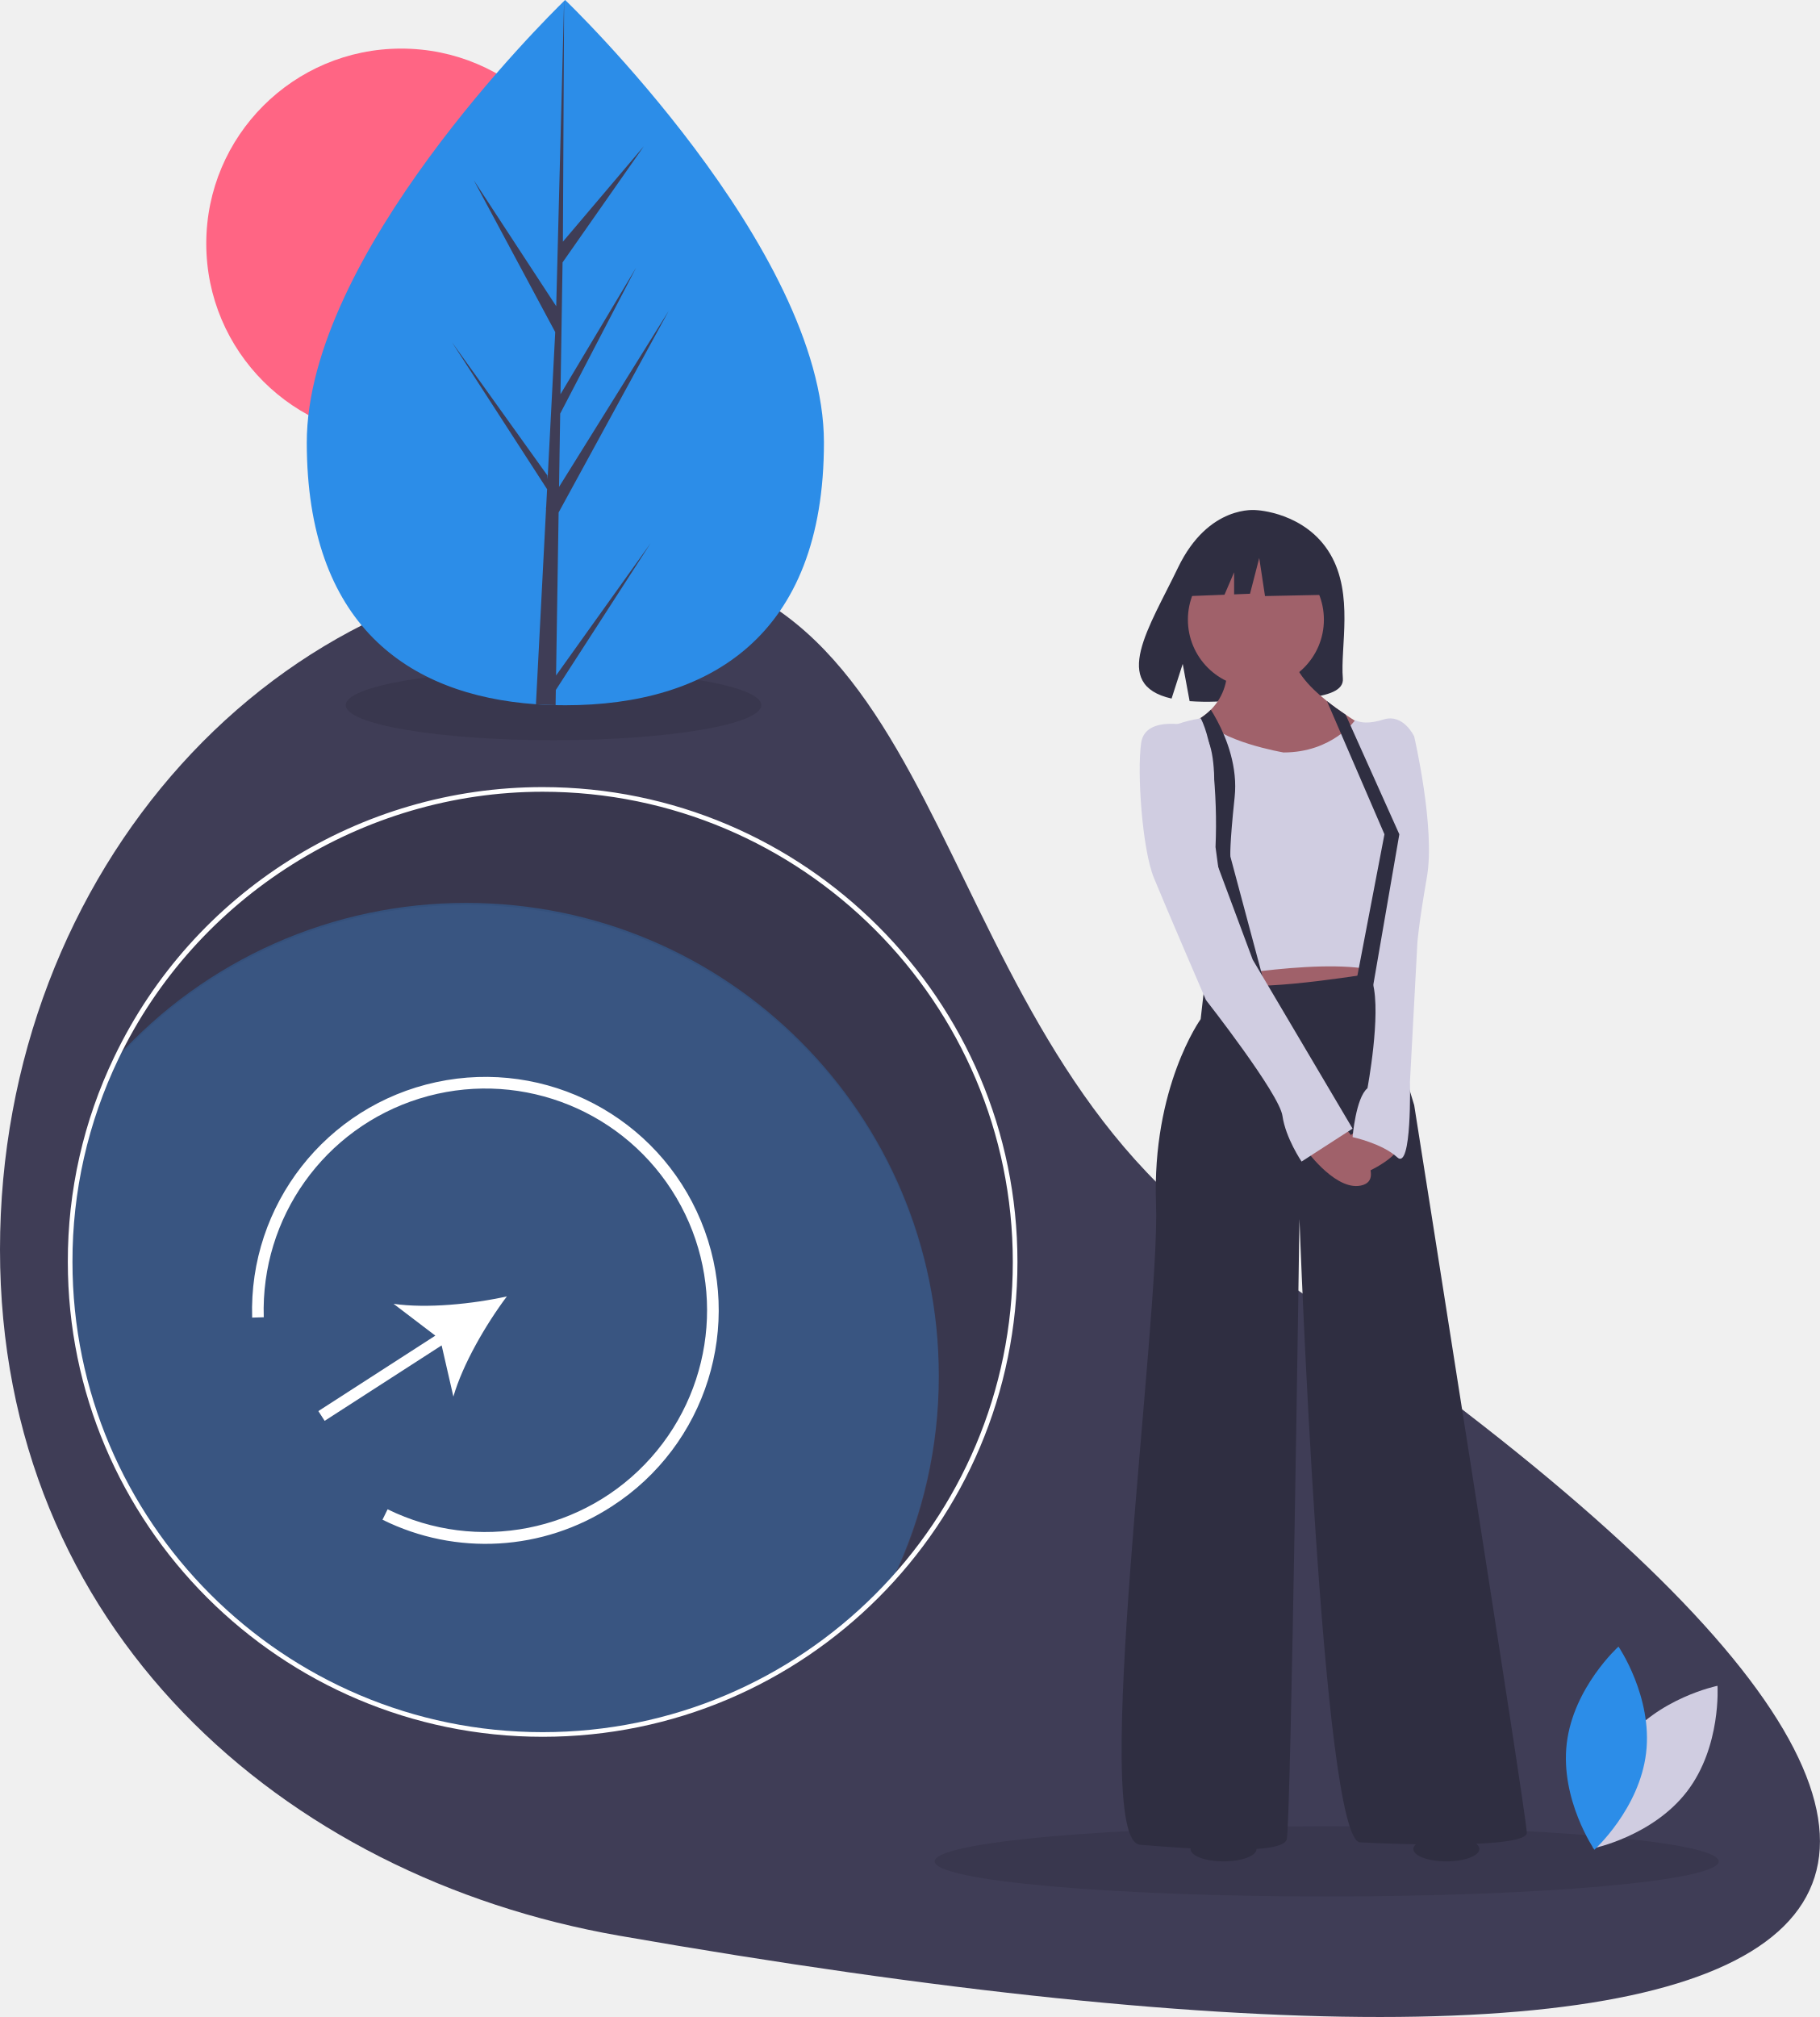
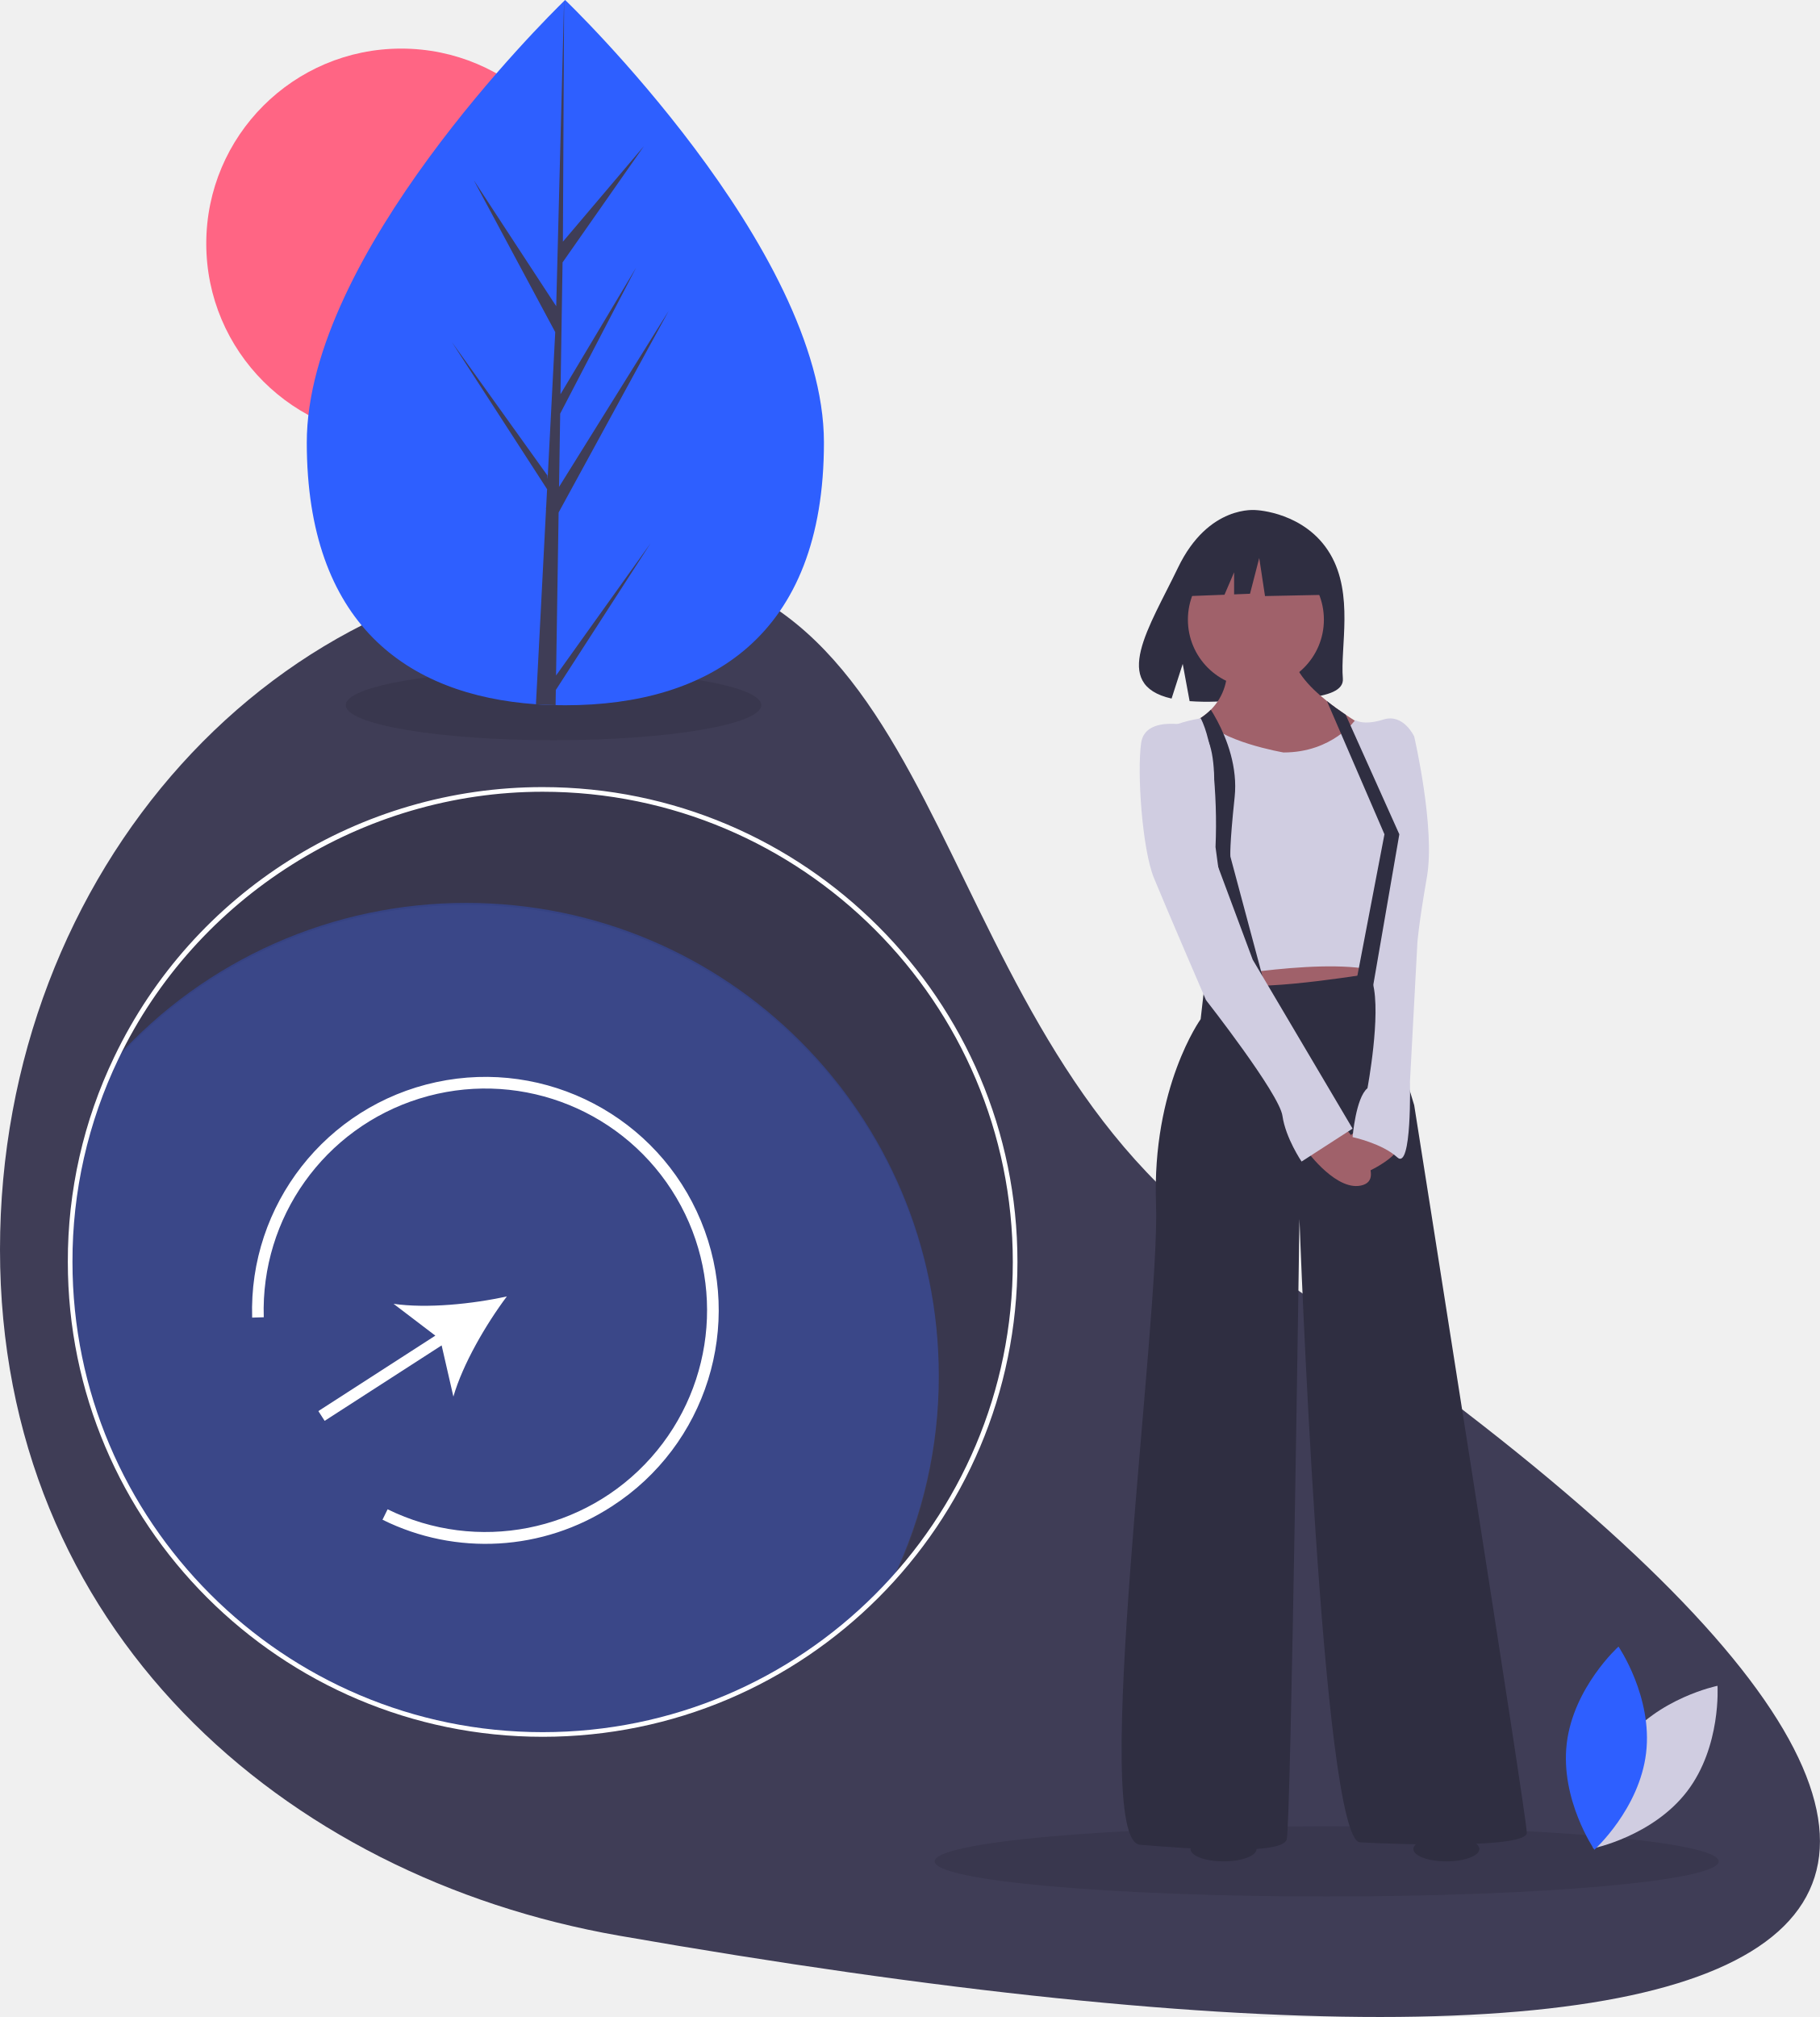
<svg xmlns="http://www.w3.org/2000/svg" id="b8ea24f2-0d0e-4134-9f6b-a081050070ad" data-name="Layer 1" width="783.928" height="868.734" viewBox="0 0 783.928 868.734">
  <path d="M741.277,553.829c427.439,285.996,288.519,392.565-266.62,295.504C329.606,823.973,208.036,717.032,208.036,553.829s119.37-295.504,266.62-295.504S605.636,463.073,741.277,553.829Z" transform="translate(-208.0361 -15.63315)" fill="#3f3d56" />
  <ellipse cx="571.456" cy="801.706" rx="168.859" ry="15.108" opacity="0.1" />
  <ellipse cx="238.428" cy="303.706" rx="89.5" ry="15.108" opacity="0.1" />
  <path d="M441.773,356.532A203.538,203.538,0,0,0,258.143,472.192,203.029,203.029,0,0,1,408.89,405.413c112.398,0,203.52,91.122,203.52,203.52a202.648,202.648,0,0,1-19.89,87.86,202.782,202.782,0,0,0,52.773-136.741C645.293,447.654,554.171,356.532,441.773,356.532Z" transform="translate(-208.0361 -15.63315)" opacity="0.1" />
-   <path d="M612.41,608.044a202.648,202.648,0,0,1-19.89,87.86,203.029,203.029,0,0,1-150.747,66.779c-112.398,0-203.52-91.122-203.52-203.52A202.648,202.648,0,0,1,258.143,471.303,203.029,203.029,0,0,1,408.89,404.524C521.288,404.524,612.41,495.646,612.41,608.044Z" transform="translate(-208.0361 -15.63315)" fill="#2C8DE8" opacity="0.3" />
+   <path d="M612.41,608.044a202.648,202.648,0,0,1-19.89,87.86,203.029,203.029,0,0,1-150.747,66.779c-112.398,0-203.52-91.122-203.52-203.52A202.648,202.648,0,0,1,258.143,471.303,203.029,203.029,0,0,1,408.89,404.524C521.288,404.524,612.41,495.646,612.41,608.044Z" transform="translate(-208.0361 -15.63315)" fill="#2E5FFF" opacity="0.3" />
  <path d="M441.773,763.683c-112.773,0-204.521-91.747-204.521-204.52a202.601,202.601,0,0,1,19.988-88.293A204.539,204.539,0,0,1,441.773,354.643c112.773,0,204.52,91.748,204.52,204.521a204.506,204.506,0,0,1-204.52,204.52Zm0-407.04c-77.489,0-149.215,45.176-182.729,115.093a200.605,200.605,0,0,0-19.792,87.428c0,111.67,90.85,202.52,202.521,202.52a202.506,202.506,0,0,0,202.52-202.52C644.293,447.494,553.443,356.643,441.773,356.643Z" transform="translate(-208.0361 -15.63315)" fill="#fff" />
  <path d="M907.392,766.268c-14.782,19.332-13.091,45.458-13.091,45.458s25.656-5.217,40.438-24.548,13.091-45.458,13.091-45.458S922.173,746.936,907.392,766.268Z" transform="translate(-208.0361 -15.63315)" fill="#d0cde1" />
-   <path d="M917.079,770.609c-2.868,24.166-22.286,41.727-22.286,41.727s-14.767-21.619-11.898-45.785,22.286-41.727,22.286-41.727S919.947,746.444,917.079,770.609Z" transform="translate(-208.0361 -15.63315)" fill="#2C8DE8" />
+   <path d="M917.079,770.609c-2.868,24.166-22.286,41.727-22.286,41.727s-14.767-21.619-11.898-45.785,22.286-41.727,22.286-41.727S919.947,746.444,917.079,770.609Z" transform="translate(-208.0361 -15.63315)" fill="#2E5FFF" />
  <circle cx="172.828" cy="104.911" r="83.979" fill="#ff6584" />
-   <path d="M562.937,206.166c.041,83.884-49.813,113.194-111.324,113.224q-2.143.001-4.266-.046-4.276-.09-8.463-.386c-55.517-3.904-98.667-34.672-98.705-112.684C340.141,125.541,443.274,23.608,451.009,16.071c.007,0,.007,0,.014-.007.294-.287.444-.431.444-.431S562.897,122.289,562.937,206.166Z" transform="translate(-208.0361 -15.63315)" fill="#2C8DE8" />
+   <path d="M562.937,206.166c.041,83.884-49.813,113.194-111.324,113.224q-2.143.001-4.266-.046-4.276-.09-8.463-.386c-55.517-3.904-98.667-34.672-98.705-112.684C340.141,125.541,443.274,23.608,451.009,16.071c.007,0,.007,0,.014-.007.294-.287.444-.431.444-.431S562.897,122.289,562.937,206.166Z" transform="translate(-208.0361 -15.63315)" fill="#2E5FFF" />
  <path d="M447.554,306.56l40.708-56.936-40.807,63.184-.106,6.535q-4.276-.09-8.463-.386l4.348-83.921-.034-.649.075-.123.413-7.93-40.971-63.302L443.807,220.395l.103,1.682,3.285-63.405L412.115,93.254l35.505,54.274,3.388-131.457.013-.437 0.0.431-.524,103.668L485.362,78.617,450.352,128.66l-.895,56.773,32.561-54.498-32.686,62.845-.497,31.569,47.254-75.861-47.434,86.874Z" transform="translate(-208.0361 -15.63315)" fill="#3f3d56" />
  <path d="M780.992,254.227c-10.675-18.037-31.794-18.877-31.794-18.877s-20.579-2.632-33.781,24.839c-12.305,25.605-29.287,50.326-2.734,56.32l4.796-14.928,2.97,16.039a103.895,103.895,0,0,0,11.361.194c28.436-.918,55.517.269,54.645-9.935C785.297,294.313,791.263,271.582,780.992,254.227Z" transform="translate(-208.0361 -15.63315)" fill="#2f2e41" />
  <polygon points="525.862 407.843 528.608 435.301 592.22 428.437 593.593 407.843 525.862 407.843" fill="#a0616a" />
  <path d="M727.034,438.578l-1.831,16.017s-21.052,29.289-19.221,79.63S677.151,808.353,699.118,810.184s61.324,4.576,63.155-2.288,5.492-267.263,5.492-267.263,9.61,267.588,26.086,268.503,71.85,2.746,71.85-4.119S817.189,491.665,817.189,491.665l-7.78-25.628-7.78-31.577s-48.51,8.238-61.782,5.034S727.034,438.578,727.034,438.578Z" transform="translate(-208.0361 -15.63315)" fill="#2f2e41" />
  <circle cx="540.964" cy="266.889" r="29.289" fill="#a0616a" />
  <path d="M800.257,331.032l-5.56,8.091-3.56,5.176-5.981,8.7-29.747,2.288s-7.226-2.334-15.564-5.743c-3.08-1.263-6.315-2.673-9.391-4.169-11.931-5.794-21.505-12.864-10.741-17.546a35.734,35.734,0,0,0,5.487-2.947,27.877,27.877,0,0,0,4.398-3.56,23.989,23.989,0,0,0,6.59-21.409l28.831-4.119c-.838,7.313,6.434,15.29,14.585,21.802,2.677,2.146,5.455,4.128,8.068,5.876C794.522,328.057,800.257,331.032,800.257,331.032Z" transform="translate(-208.0361 -15.63315)" fill="#a0616a" />
  <path d="M760.899,339.727s-28.145-4.805-34.552-14.873c0,0-27.687,3.432-25.399,18.077s25.17,94.732,25.17,94.732,57.205-10.983,78.257-2.746l12.814-102.054s-4.576-10.068-13.272-7.322-12.128.229-12.128.229S781.951,339.727,760.899,339.727Z" transform="translate(-208.0361 -15.63315)" fill="#d0cde1" />
  <path d="M786.527,500.36s19.679,21.967,8.695,25.628-24.255-14.645-24.255-14.645Z" transform="translate(-208.0361 -15.63315)" fill="#a0616a" />
  <path d="M792.934,502.19s-16.017,10.983-10.068,18.306,26.543-6.407,26.543-9.153S792.934,502.19,792.934,502.19Z" transform="translate(-208.0361 -15.63315)" fill="#a0616a" />
  <path d="M753.577,442.697l-13.272,2.288-8.695-64.528a231.696,231.696,0,0,0-1.158-35.083c-.97-7.78-2.59-15.258-5.254-20.493a27.877,27.877,0,0,0,4.398-3.56c3.185,5.048,8.997,15.738,10.247,28.223a45.48,45.48,0,0,1,.005,9.405c-2.288,21.509-1.831,25.628-1.831,25.628Z" transform="translate(-208.0361 -15.63315)" fill="#2f2e41" />
  <path d="M722.915,328.744s-21.509-5.949-23.34,6.865.458,45.764,5.492,58.121S727.491,446.358,727.491,446.358s31.577,40.273,32.95,49.883,8.238,19.679,8.238,19.679L790.646,501.733l-43.018-72.765-18.763-50.341S736.644,332.863,722.915,328.744Z" transform="translate(-208.0361 -15.63315)" fill="#d0cde1" />
  <path d="M807.121,330.574l10.068,2.288s9.153,39.357,5.492,60.409-4.119,28.374-4.119,28.374l-3.203,59.951s.915,38.442-5.492,32.493-19.221-8.695-19.221-8.695,1.373-16.933,6.407-21.052c0,0,5.949-31.577,2.288-45.307S807.121,330.574,807.121,330.574Z" transform="translate(-208.0361 -15.63315)" fill="#d0cde1" />
  <path d="M810.782,374.966,799.112,442.468l-7.093-2.975,12.356-64.528-13.24-30.667-11.533-26.703c2.677,2.146,5.455,4.128,8.068,5.876l7.025,15.651Z" transform="translate(-208.0361 -15.63315)" fill="#2f2e41" />
  <polygon points="568.236 236.855 547.372 225.926 518.559 230.397 512.598 256.726 527.437 256.155 531.583 246.482 531.583 255.996 538.43 255.732 542.404 240.332 544.888 256.726 569.23 256.229 568.236 236.855" fill="#2f2e41" />
  <ellipse cx="527.019" cy="796.374" rx="14.22" ry="5.332" fill="#2f2e41" />
  <ellipse cx="623.003" cy="796.374" rx="14.22" ry="5.332" fill="#2f2e41" />
  <path d="M471.582,664.428a99.804,99.804,0,0,1-98.791,5.755l2.201-4.49A95.5,95.5,0,1,0,321.647,582.983l-4.998.153A100.505,100.505,0,1,1,471.582,664.428Z" transform="translate(-208.0361 -15.63315)" fill="#fff" />
  <path d="M426.354,574.008c-14.785,3.273-34.463,5.267-48.801,3.184l17.999,13.707L345.164,623.398l2.71,4.202,50.389-32.499,5.065,22.054C407.344,603.235,417.277,586.132,426.354,574.008Z" transform="translate(-208.0361 -15.63315)" fill="#fff" />
</svg>
